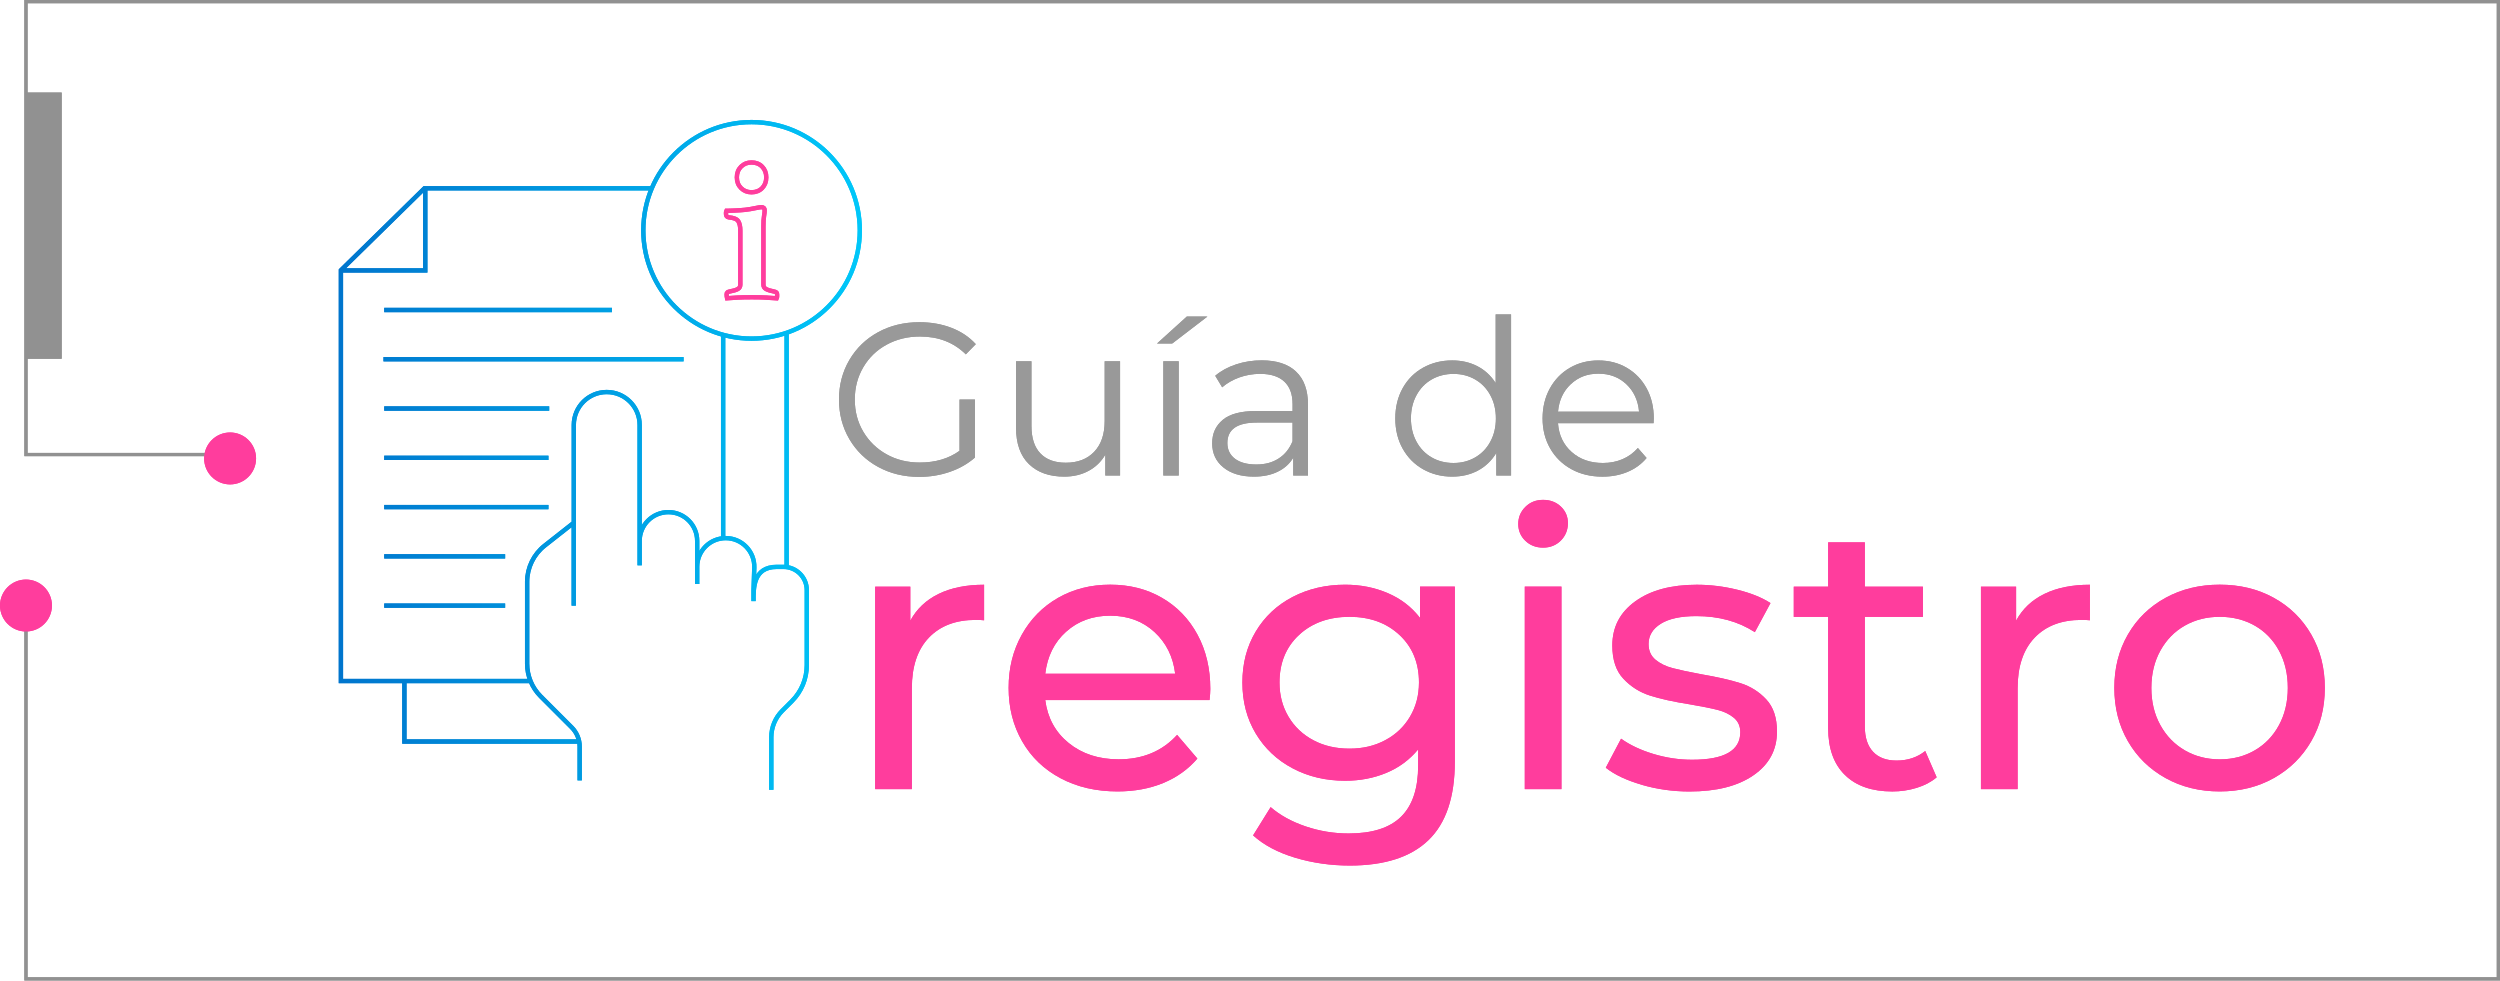
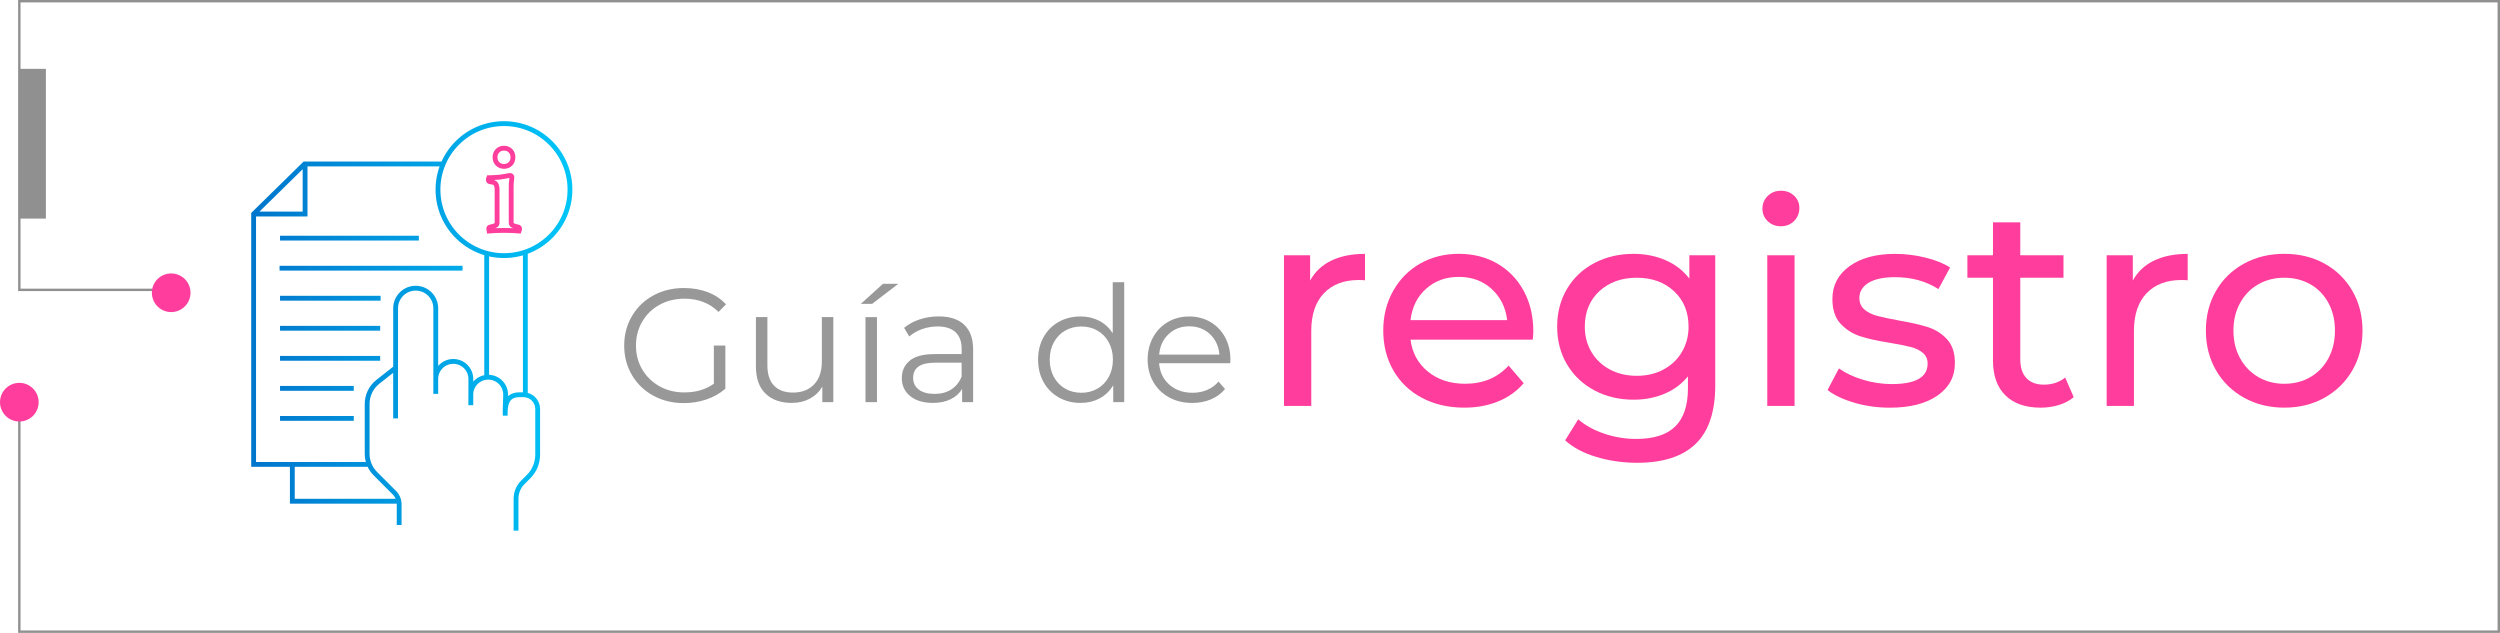
- <svg xmlns="http://www.w3.org/2000/svg" id="Capa_2" viewBox="0 0 770 302">
+ <svg xmlns="http://www.w3.org/2000/svg" id="Capa_2" viewBox="0 0 1034.97 262">
  <defs>
-     <style>.cls-1{stroke:url(#Degradado_sin_nombre_7);}.cls-1,.cls-2,.cls-3{fill:none;stroke-miterlimit:10;}.cls-1,.cls-3{stroke-width:1.34px;}.cls-2{stroke:#919191;}.cls-3{stroke:#ff3d9d;}.cls-4{fill:#999;}.cls-4,.cls-5,.cls-6{stroke-width:0px;}.cls-5{fill:#919191;}.cls-6{fill:#ff3d9d;}</style>
-     <linearGradient id="Degradado_sin_nombre_7" x1="104.33" y1="140.1" x2="265.49" y2="140.1" gradientUnits="userSpaceOnUse">
-       <stop offset="0" stop-color="#0075cd" />
-       <stop offset="1" stop-color="#00c7f9" />
+     <style>.cls-1{stroke:#ff3d9c;}.cls-1,.cls-2{stroke-width:2px;}.cls-1,.cls-2,.cls-3{fill:none;stroke-miterlimit:10;}.cls-2{stroke:url(#Degradado_sin_nombre_7);}.cls-3{stroke:#909090;}.cls-4{fill:#909090;}.cls-4,.cls-5,.cls-6{stroke-width:0px;}.cls-5{fill:#989898;}.cls-6{fill:#ff3d9c;}</style>
+     <linearGradient id="Degradado_sin_nombre_7" x1="104" y1="134.94" x2="236.97" y2="134.94" gradientUnits="userSpaceOnUse">
+       <stop offset="0" stop-color="#0075cc" />
+       <stop offset="1" stop-color="#00c6f8" />
    </linearGradient>
  </defs>
  <g id="Capa_1-2">
-     <path class="cls-1" d="M222.73,103.14v62.47M200.75,57.99h-70.01l-25.74,25.25v126.52h58.41M105.46,83.29h25.52v-25.06M124.55,209.76v18.63h54.04M242.28,102.51v72.3M214.73,179.88v-13.28c0-4.9-3.97-8.86-8.86-8.86h0c-4.9,0-8.86,3.97-8.86,8.86v7.52s0-43.23,0-43.23c0-5.6-4.54-10.14-10.14-10.14h0c-5.6,0-10.14,4.54-10.14,10.14v30.11l-8.95,7.04c-3.42,2.69-5.42,6.8-5.42,11.15v25.24c0,3.76,1.49,7.37,4.15,10.03l9.57,9.57c1.57,1.57,2.46,3.71,2.46,5.93v10.4M237.56,243.26v-16.18c0-3.07,1.22-6.01,3.39-8.18l2.95-2.95c2.94-2.94,4.59-6.92,4.59-11.07v-23.11c0-3.96-3.21-7.17-7.17-7.17h-2.06c-7.33,0-7.17,6.59-7.17,10.55v-3.38l.23-6.94c.16-4.97-3.82-9.09-8.79-9.09h0c-4.86,0-8.8,3.94-8.8,8.8v5.34M176.71,161v25.54M118.11,110.65h92.44M118.34,125.83h50.82M118.34,95.48h70.13M118.34,141.01h50.59M118.34,156.18h50.59M118.34,171.36h37.25M118.34,186.54h37.25M231.48,37.61c-18.41,0-33.34,14.93-33.34,33.34s14.93,33.34,33.34,33.34,33.34-14.93,33.34-33.34-14.93-33.34-33.34-33.34Z" />
-     <path class="cls-3" d="M235.82,91.65c1.22.06,2.35.14,3.4.22.08-.17.13-.36.13-.57v-.63c0-.46-.23-.73-.69-.82-1.26-.25-2.16-.52-2.71-.82-.55-.29-.82-.75-.82-1.38v-17.93c0-1.34.06-2.39.19-3.15.13-.75.19-1.36.19-1.82,0-.63-.34-.94-1.01-.94-.34,0-.99.11-1.95.31-.97.21-1.97.38-3.02.5-.46.04-.97.08-1.51.13-.55.04-1.09.07-1.64.09-.55.02-1.06.04-1.54.06-.48.02-.85.03-1.1.03-.08.17-.13.35-.13.53v.47c0,.59.27.92.82,1.01,1.55.13,2.54.53,2.96,1.2.42.67.63,1.64.63,2.89v16.61c0,.63-.25,1.09-.76,1.38-.5.29-1.43.57-2.77.82-.17.04-.33.12-.47.22-.15.11-.22.3-.22.6,0,.38.04.78.13,1.2,1.09-.08,2.22-.16,3.4-.22,1.17-.06,2.58-.09,4.21-.09s3.06.03,4.28.09Z" />
-     <path class="cls-3" d="M228.24,57.93c.86.86,1.94,1.29,3.24,1.29s2.43-.43,3.27-1.29c.84-.86,1.26-1.96,1.26-3.3s-.42-2.44-1.26-3.3c-.84-.86-1.93-1.29-3.27-1.29s-2.38.43-3.24,1.29c-.86.86-1.29,1.96-1.29,3.3s.43,2.44,1.29,3.3Z" />
-     <path class="cls-4" d="M295.54,123.06h4.75v17.86c-2.19,1.92-4.77,3.39-7.76,4.42-2.99,1.03-6.13,1.54-9.43,1.54-4.68,0-8.9-1.03-12.65-3.08-3.75-2.05-6.69-4.89-8.83-8.53-2.14-3.64-3.21-7.7-3.21-12.21s1.07-8.57,3.21-12.21c2.14-3.63,5.08-6.48,8.83-8.53,3.75-2.05,7.98-3.08,12.71-3.08,3.57,0,6.85.57,9.83,1.71,2.99,1.14,5.51,2.82,7.56,5.05l-3.08,3.14c-3.7-3.66-8.41-5.49-14.12-5.49-3.79,0-7.22.84-10.27,2.51-3.06,1.67-5.45,3.99-7.19,6.96-1.74,2.97-2.61,6.28-2.61,9.94s.87,6.96,2.61,9.9c1.74,2.94,4.12,5.26,7.16,6.96,3.03,1.7,6.44,2.54,10.24,2.54,4.82,0,8.9-1.2,12.24-3.61v-15.79Z" />
-     <path class="cls-4" d="M344.98,111.28v35.19h-4.55v-6.42c-1.25,2.14-2.97,3.8-5.15,4.98-2.19,1.18-4.68,1.77-7.49,1.77-4.59,0-8.22-1.28-10.87-3.85-2.65-2.56-3.98-6.32-3.98-11.27v-20.41h4.75v19.94c0,3.7.91,6.51,2.74,8.43,1.83,1.92,4.44,2.88,7.83,2.88,3.7,0,6.62-1.13,8.76-3.38,2.14-2.25,3.21-5.39,3.21-9.4v-18.47h4.75Z" />
-     <path class="cls-4" d="M365.52,97.5h6.36l-10.84,8.3h-4.68l9.17-8.3ZM358.3,111.28h4.75v35.19h-4.75v-35.19Z" />
-     <path class="cls-4" d="M399.18,114.46c2.45,2.3,3.68,5.7,3.68,10.2v21.81h-4.55v-5.49c-1.07,1.83-2.64,3.26-4.72,4.28-2.07,1.03-4.54,1.54-7.39,1.54-3.93,0-7.05-.94-9.37-2.81-2.32-1.87-3.48-4.35-3.48-7.43s1.08-5.4,3.25-7.23c2.16-1.83,5.61-2.74,10.34-2.74h11.17v-2.14c0-3.03-.85-5.34-2.54-6.92-1.7-1.58-4.17-2.38-7.43-2.38-2.23,0-4.37.37-6.42,1.1-2.05.74-3.81,1.75-5.29,3.04l-2.14-3.55c1.78-1.52,3.92-2.69,6.42-3.51,2.5-.83,5.13-1.24,7.9-1.24,4.59,0,8.12,1.15,10.57,3.45ZM393.82,141.22c1.92-1.23,3.35-3,4.28-5.32v-5.75h-11.04c-6.02,0-9.03,2.1-9.03,6.29,0,2.05.78,3.67,2.34,4.85,1.56,1.18,3.75,1.77,6.56,1.77s4.97-.61,6.89-1.84Z" />
-     <path class="cls-4" d="M465.41,96.83v49.64h-4.55v-6.96c-1.43,2.36-3.31,4.17-5.65,5.42-2.34,1.25-4.98,1.87-7.93,1.87-3.3,0-6.29-.76-8.97-2.27-2.68-1.52-4.77-3.63-6.29-6.36-1.52-2.72-2.27-5.82-2.27-9.3s.76-6.58,2.27-9.3c1.52-2.72,3.61-4.83,6.29-6.32,2.68-1.49,5.66-2.24,8.97-2.24,2.85,0,5.43.59,7.73,1.77,2.3,1.18,4.18,2.91,5.65,5.19v-21.14h4.75ZM454.34,140.89c1.98-1.14,3.55-2.75,4.68-4.85,1.14-2.1,1.71-4.48,1.71-7.16s-.57-5.06-1.71-7.16c-1.14-2.1-2.7-3.71-4.68-4.85-1.99-1.14-4.2-1.71-6.66-1.71s-4.74.57-6.72,1.71c-1.98,1.14-3.54,2.75-4.68,4.85-1.14,2.1-1.71,4.48-1.71,7.16s.57,5.06,1.71,7.16c1.14,2.1,2.7,3.71,4.68,4.85,1.98,1.14,4.23,1.71,6.72,1.71s4.67-.57,6.66-1.71Z" />
-     <path class="cls-4" d="M509.3,130.35h-29.44c.27,3.66,1.67,6.61,4.21,8.87,2.54,2.25,5.75,3.38,9.63,3.38,2.18,0,4.19-.39,6.02-1.17,1.83-.78,3.41-1.93,4.75-3.45l2.68,3.08c-1.56,1.87-3.51,3.3-5.85,4.28-2.34.98-4.92,1.47-7.73,1.47-3.61,0-6.81-.77-9.6-2.31-2.79-1.54-4.96-3.67-6.52-6.39-1.56-2.72-2.34-5.8-2.34-9.23s.75-6.51,2.24-9.23c1.49-2.72,3.55-4.84,6.16-6.36,2.61-1.52,5.54-2.27,8.8-2.27s6.18.76,8.76,2.27c2.59,1.52,4.62,3.62,6.09,6.32,1.47,2.7,2.21,5.79,2.21,9.27l-.07,1.47ZM483.78,118.34c-2.3,2.16-3.6,4.98-3.91,8.46h24.96c-.31-3.48-1.62-6.3-3.91-8.46-2.3-2.16-5.16-3.25-8.6-3.25s-6.23,1.08-8.53,3.25Z" />
-     <path class="cls-6" d="M289.1,182.92c3.84-1.88,8.51-2.82,14-2.82v10.95c-.63-.08-1.49-.12-2.59-.12-6.12,0-10.93,1.82-14.42,5.47-3.49,3.65-5.24,8.85-5.24,15.59v31.07h-11.3v-62.37h10.83v10.47c1.96-3.61,4.86-6.36,8.71-8.24Z" />
-     <path class="cls-6" d="M372.54,215.63h-50.6c.71,5.49,3.12,9.91,7.24,13.24,4.12,3.33,9.24,5,15.36,5,7.45,0,13.45-2.51,18.01-7.53l6.24,7.3c-2.82,3.29-6.34,5.81-10.53,7.53-4.2,1.73-8.89,2.59-14.06,2.59-6.59,0-12.44-1.35-17.54-4.06-5.1-2.71-9.04-6.49-11.83-11.36-2.79-4.86-4.18-10.36-4.18-16.48s1.35-11.49,4.06-16.36c2.71-4.86,6.43-8.65,11.18-11.36,4.75-2.71,10.1-4.06,16.06-4.06s11.28,1.35,15.95,4.06c4.67,2.71,8.32,6.49,10.94,11.36,2.63,4.87,3.94,10.44,3.94,16.71,0,.86-.08,2-.24,3.41ZM328.35,194.57c-3.65,3.29-5.79,7.61-6.41,12.95h40.01c-.63-5.25-2.77-9.55-6.41-12.89-3.65-3.33-8.18-5-13.59-5s-9.94,1.65-13.59,4.94Z" />
-     <path class="cls-6" d="M448.09,180.68v53.9c0,10.9-2.71,18.97-8.12,24.18-5.41,5.22-13.5,7.83-24.24,7.83-5.88,0-11.49-.81-16.83-2.41-5.34-1.61-9.65-3.9-12.95-6.88l5.41-8.71c2.9,2.51,6.49,4.49,10.77,5.94,4.28,1.45,8.69,2.18,13.24,2.18,7.3,0,12.69-1.73,16.18-5.18,3.49-3.45,5.24-8.71,5.24-15.77v-4.94c-2.67,3.22-5.94,5.63-9.83,7.24-3.88,1.61-8.1,2.41-12.65,2.41-5.96,0-11.36-1.27-16.18-3.83-4.83-2.55-8.61-6.12-11.36-10.71-2.75-4.59-4.12-9.83-4.12-15.71s1.37-11.12,4.12-15.71c2.75-4.59,6.53-8.14,11.36-10.65,4.83-2.51,10.22-3.77,16.18-3.77,4.71,0,9.08.86,13.12,2.59,4.04,1.73,7.36,4.28,9.94,7.65v-9.65h10.71ZM426.62,227.99c3.26-1.72,5.81-4.14,7.65-7.24,1.84-3.1,2.77-6.61,2.77-10.53,0-6.04-2-10.92-6-14.65-4-3.73-9.14-5.59-15.42-5.59s-11.53,1.86-15.53,5.59c-4,3.73-6,8.61-6,14.65,0,3.92.92,7.44,2.77,10.53,1.84,3.1,4.39,5.51,7.65,7.24,3.25,1.73,6.96,2.59,11.12,2.59s7.75-.86,11-2.59Z" />
-     <path class="cls-6" d="M469.8,166.56c-1.45-1.41-2.18-3.14-2.18-5.18s.72-3.78,2.18-5.24,3.28-2.18,5.47-2.18,4.02.69,5.47,2.06c1.45,1.37,2.18,3.08,2.18,5.12s-.73,3.9-2.18,5.35c-1.45,1.45-3.28,2.18-5.47,2.18s-4.02-.71-5.47-2.12ZM469.63,180.68h11.3v62.37h-11.3v-62.37Z" />
-     <path class="cls-6" d="M505.64,241.7c-4.71-1.37-8.4-3.12-11.06-5.24l4.71-8.94c2.75,1.96,6.08,3.53,10,4.71,3.92,1.18,7.88,1.77,11.89,1.77,9.89,0,14.83-2.82,14.83-8.47,0-1.88-.67-3.37-2-4.47-1.34-1.1-3-1.9-5-2.41-2-.51-4.85-1.08-8.53-1.71-5.02-.78-9.12-1.69-12.3-2.71-3.18-1.02-5.9-2.75-8.18-5.18-2.28-2.43-3.41-5.84-3.41-10.24,0-5.65,2.35-10.18,7.06-13.59,4.71-3.41,11.02-5.12,18.95-5.12,4.16,0,8.32.51,12.47,1.53,4.16,1.02,7.57,2.39,10.24,4.12l-4.82,8.95c-5.1-3.3-11.1-4.94-18.01-4.94-4.79,0-8.44.79-10.95,2.35-2.51,1.57-3.77,3.65-3.77,6.24,0,2.04.71,3.65,2.12,4.83s3.16,2.04,5.24,2.59c2.08.55,5,1.18,8.77,1.88,5.02.86,9.08,1.79,12.18,2.77,3.1.98,5.75,2.65,7.94,5,2.2,2.35,3.3,5.65,3.3,9.89,0,5.65-2.41,10.14-7.24,13.47-4.83,3.34-11.4,5-19.71,5-5.1,0-10-.69-14.71-2.06Z" />
-     <path class="cls-6" d="M596.49,239.41c-1.65,1.41-3.69,2.49-6.12,3.24-2.43.75-4.94,1.12-7.53,1.12-6.28,0-11.14-1.69-14.59-5.06-3.45-3.37-5.18-8.2-5.18-14.47v-34.25h-10.59v-9.3h10.59v-13.65h11.3v13.65h17.89v9.3h-17.89v33.78c0,3.37.84,5.96,2.53,7.77,1.69,1.81,4.1,2.71,7.24,2.71,3.45,0,6.39-.98,8.83-2.94l3.53,8.12Z" />
-     <path class="cls-6" d="M629.68,182.92c3.84-1.88,8.51-2.82,14-2.82v10.95c-.63-.08-1.49-.12-2.59-.12-6.12,0-10.93,1.82-14.42,5.47-3.49,3.65-5.24,8.85-5.24,15.59v31.07h-11.3v-62.37h10.83v10.47c1.96-3.61,4.86-6.36,8.71-8.24Z" />
-     <path class="cls-6" d="M666.98,239.64c-4.94-2.75-8.81-6.53-11.59-11.36-2.79-4.83-4.18-10.3-4.18-16.42s1.39-11.59,4.18-16.42c2.78-4.82,6.65-8.59,11.59-11.3,4.94-2.71,10.51-4.06,16.71-4.06s11.75,1.35,16.65,4.06c4.9,2.71,8.75,6.47,11.53,11.3,2.78,4.83,4.18,10.3,4.18,16.42s-1.39,11.59-4.18,16.42c-2.79,4.83-6.63,8.61-11.53,11.36-4.9,2.75-10.46,4.12-16.65,4.12s-11.77-1.37-16.71-4.12ZM694.46,231.11c3.18-1.84,5.67-4.43,7.47-7.77,1.8-3.33,2.71-7.16,2.71-11.47s-.9-8.14-2.71-11.47c-1.81-3.33-4.29-5.9-7.47-7.71-3.18-1.8-6.77-2.71-10.77-2.71s-7.59.9-10.77,2.71c-3.18,1.81-5.69,4.38-7.53,7.71-1.84,3.34-2.77,7.16-2.77,11.47s.92,8.14,2.77,11.47c1.84,3.34,4.35,5.92,7.53,7.77,3.18,1.84,6.77,2.77,10.77,2.77s7.59-.92,10.77-2.77Z" />
-     <polyline class="cls-2" points="8 191 8 301.5 769.5 301.5 769.5 .5 8 .5 8 140 71.26 140" />
-     <rect class="cls-5" x="8" y="28.5" width="11" height="82" />
-     <circle class="cls-6" cx="70.87" cy="141.2" r="8" />
-     <circle class="cls-6" cx="8" cy="186.5" r="8" />
-     <path class="cls-1" d="M222.73,103.14v62.47M200.75,57.99h-70.01l-25.74,25.25v126.52h58.41M105.46,83.29h25.52v-25.06M124.55,209.76v18.63h54.04M242.28,102.51v72.3M214.73,179.88v-13.28c0-4.9-3.97-8.86-8.86-8.86h0c-4.9,0-8.86,3.97-8.86,8.86v7.52s0-43.23,0-43.23c0-5.6-4.54-10.14-10.14-10.14h0c-5.6,0-10.14,4.54-10.14,10.14v30.11l-8.95,7.04c-3.42,2.69-5.42,6.8-5.42,11.15v25.24c0,3.76,1.49,7.37,4.15,10.03l9.57,9.57c1.57,1.57,2.46,3.71,2.46,5.93v10.4M237.56,243.26v-16.18c0-3.07,1.22-6.01,3.39-8.18l2.95-2.95c2.94-2.94,4.59-6.92,4.59-11.07v-23.11c0-3.96-3.21-7.17-7.17-7.17h-2.06c-7.33,0-7.17,6.59-7.17,10.55v-3.38l.23-6.94c.16-4.97-3.82-9.09-8.79-9.09h0c-4.86,0-8.8,3.94-8.8,8.8v5.34M176.71,161v25.54M118.11,110.65h92.44M118.34,125.83h50.82M118.34,95.48h70.13M118.34,141.01h50.59M118.34,156.18h50.59M118.34,171.36h37.25M118.34,186.54h37.25M231.48,37.61c-18.41,0-33.34,14.93-33.34,33.34s14.93,33.34,33.34,33.34,33.34-14.93,33.34-33.34-14.93-33.34-33.34-33.34Z" />
-     <path class="cls-3" d="M235.82,91.65c1.22.06,2.35.14,3.4.22.08-.17.13-.36.13-.57v-.63c0-.46-.23-.73-.69-.82-1.26-.25-2.16-.52-2.71-.82-.55-.29-.82-.75-.82-1.38v-17.93c0-1.34.06-2.39.19-3.15.13-.75.19-1.36.19-1.82,0-.63-.34-.94-1.01-.94-.34,0-.99.11-1.95.31-.97.21-1.97.38-3.02.5-.46.04-.97.08-1.51.13-.55.04-1.09.07-1.64.09-.55.02-1.06.04-1.54.06-.48.02-.85.03-1.1.03-.08.17-.13.35-.13.53v.47c0,.59.27.92.82,1.01,1.55.13,2.54.53,2.96,1.2.42.67.63,1.64.63,2.89v16.61c0,.63-.25,1.09-.76,1.38-.5.29-1.43.57-2.77.82-.17.04-.33.12-.47.22-.15.11-.22.3-.22.6,0,.38.04.78.13,1.2,1.09-.08,2.22-.16,3.4-.22,1.17-.06,2.58-.09,4.21-.09s3.06.03,4.28.09Z" />
-     <path class="cls-3" d="M228.24,57.93c.86.86,1.94,1.29,3.24,1.29s2.43-.43,3.27-1.29c.84-.86,1.26-1.96,1.26-3.3s-.42-2.44-1.26-3.3c-.84-.86-1.93-1.29-3.27-1.29s-2.38.43-3.24,1.29c-.86.86-1.29,1.96-1.29,3.3s.43,2.44,1.29,3.3Z" />
-     <path class="cls-4" d="M295.54,123.06h4.75v17.86c-2.19,1.92-4.77,3.39-7.76,4.42-2.99,1.03-6.13,1.54-9.43,1.54-4.68,0-8.9-1.03-12.65-3.08-3.75-2.05-6.69-4.89-8.83-8.53-2.14-3.64-3.21-7.7-3.21-12.21s1.07-8.57,3.21-12.21c2.14-3.63,5.08-6.48,8.83-8.53,3.75-2.05,7.98-3.08,12.71-3.08,3.57,0,6.85.57,9.83,1.71,2.99,1.14,5.51,2.82,7.56,5.05l-3.08,3.14c-3.7-3.66-8.41-5.49-14.12-5.49-3.79,0-7.22.84-10.27,2.51-3.06,1.67-5.45,3.99-7.19,6.96-1.74,2.97-2.61,6.28-2.61,9.94s.87,6.96,2.61,9.9c1.74,2.94,4.12,5.26,7.16,6.96,3.03,1.7,6.44,2.54,10.24,2.54,4.82,0,8.9-1.2,12.24-3.61v-15.79Z" />
-     <path class="cls-4" d="M344.98,111.28v35.19h-4.55v-6.42c-1.25,2.14-2.97,3.8-5.15,4.98-2.19,1.18-4.68,1.77-7.49,1.77-4.59,0-8.22-1.28-10.87-3.85-2.65-2.56-3.98-6.32-3.98-11.27v-20.41h4.75v19.94c0,3.7.91,6.51,2.74,8.43,1.83,1.92,4.44,2.88,7.83,2.88,3.7,0,6.62-1.13,8.76-3.38,2.14-2.25,3.21-5.39,3.21-9.4v-18.47h4.75Z" />
-     <path class="cls-4" d="M365.52,97.5h6.36l-10.84,8.3h-4.68l9.17-8.3ZM358.3,111.28h4.75v35.19h-4.75v-35.19Z" />
-     <path class="cls-4" d="M399.18,114.46c2.45,2.3,3.68,5.7,3.68,10.2v21.81h-4.55v-5.49c-1.07,1.83-2.64,3.26-4.72,4.28-2.07,1.03-4.54,1.54-7.39,1.54-3.93,0-7.05-.94-9.37-2.81-2.32-1.87-3.48-4.35-3.48-7.43s1.08-5.4,3.25-7.23c2.16-1.83,5.61-2.74,10.34-2.74h11.17v-2.14c0-3.03-.85-5.34-2.54-6.92-1.7-1.58-4.17-2.38-7.43-2.38-2.23,0-4.37.37-6.42,1.1-2.05.74-3.81,1.75-5.29,3.04l-2.14-3.55c1.78-1.52,3.92-2.69,6.42-3.51,2.5-.83,5.13-1.24,7.9-1.24,4.59,0,8.12,1.15,10.57,3.45ZM393.82,141.22c1.92-1.23,3.35-3,4.28-5.32v-5.75h-11.04c-6.02,0-9.03,2.1-9.03,6.29,0,2.05.78,3.67,2.34,4.85,1.56,1.18,3.75,1.77,6.56,1.77s4.97-.61,6.89-1.84Z" />
-     <path class="cls-4" d="M465.41,96.83v49.64h-4.55v-6.96c-1.43,2.36-3.31,4.17-5.65,5.42-2.34,1.25-4.98,1.87-7.93,1.87-3.3,0-6.29-.76-8.97-2.27-2.68-1.52-4.77-3.63-6.29-6.36-1.52-2.72-2.27-5.82-2.27-9.3s.76-6.58,2.27-9.3c1.52-2.72,3.61-4.83,6.29-6.32,2.68-1.49,5.66-2.24,8.97-2.24,2.85,0,5.43.59,7.73,1.77,2.3,1.18,4.18,2.91,5.65,5.19v-21.14h4.75ZM454.34,140.89c1.98-1.14,3.55-2.75,4.68-4.85,1.14-2.1,1.71-4.48,1.71-7.16s-.57-5.06-1.71-7.16c-1.14-2.1-2.7-3.71-4.68-4.85-1.99-1.14-4.2-1.71-6.66-1.71s-4.74.57-6.72,1.71c-1.98,1.14-3.54,2.75-4.68,4.85-1.14,2.1-1.71,4.48-1.71,7.16s.57,5.06,1.71,7.16c1.14,2.1,2.7,3.71,4.68,4.85,1.98,1.14,4.23,1.71,6.72,1.71s4.67-.57,6.66-1.71Z" />
-     <path class="cls-4" d="M509.3,130.35h-29.44c.27,3.66,1.67,6.61,4.21,8.87,2.54,2.25,5.75,3.38,9.63,3.38,2.18,0,4.19-.39,6.02-1.17,1.83-.78,3.41-1.93,4.75-3.45l2.68,3.08c-1.56,1.87-3.51,3.3-5.85,4.28-2.34.98-4.92,1.47-7.73,1.47-3.61,0-6.81-.77-9.6-2.31-2.79-1.54-4.96-3.67-6.52-6.39-1.56-2.72-2.34-5.8-2.34-9.23s.75-6.51,2.24-9.23c1.49-2.72,3.55-4.84,6.16-6.36,2.61-1.52,5.54-2.27,8.8-2.27s6.18.76,8.76,2.27c2.59,1.52,4.62,3.62,6.09,6.32,1.47,2.7,2.21,5.79,2.21,9.27l-.07,1.47ZM483.78,118.34c-2.3,2.16-3.6,4.98-3.91,8.46h24.96c-.31-3.48-1.62-6.3-3.91-8.46-2.3-2.16-5.16-3.25-8.6-3.25s-6.23,1.08-8.53,3.25Z" />
-     <path class="cls-6" d="M289.1,182.92c3.84-1.88,8.51-2.82,14-2.82v10.95c-.63-.08-1.49-.12-2.59-.12-6.12,0-10.93,1.82-14.42,5.47-3.49,3.65-5.24,8.85-5.24,15.59v31.07h-11.3v-62.37h10.83v10.47c1.96-3.61,4.86-6.36,8.71-8.24Z" />
-     <path class="cls-6" d="M372.54,215.63h-50.6c.71,5.49,3.12,9.91,7.24,13.24,4.12,3.33,9.24,5,15.36,5,7.45,0,13.45-2.51,18.01-7.53l6.24,7.3c-2.82,3.29-6.34,5.81-10.53,7.53-4.2,1.73-8.89,2.59-14.06,2.59-6.59,0-12.44-1.35-17.54-4.06-5.1-2.71-9.04-6.49-11.83-11.36-2.79-4.86-4.18-10.36-4.18-16.48s1.35-11.49,4.06-16.36c2.71-4.86,6.43-8.65,11.18-11.36,4.75-2.71,10.1-4.06,16.06-4.06s11.28,1.35,15.95,4.06c4.67,2.71,8.32,6.49,10.94,11.36,2.63,4.87,3.94,10.44,3.94,16.71,0,.86-.08,2-.24,3.41ZM328.35,194.57c-3.65,3.29-5.79,7.61-6.41,12.95h40.01c-.63-5.25-2.77-9.55-6.41-12.89-3.65-3.33-8.18-5-13.59-5s-9.94,1.65-13.59,4.94Z" />
-     <path class="cls-6" d="M448.09,180.68v53.9c0,10.9-2.71,18.97-8.12,24.18-5.41,5.22-13.5,7.83-24.24,7.83-5.88,0-11.49-.81-16.83-2.41-5.34-1.61-9.65-3.9-12.95-6.88l5.41-8.71c2.9,2.51,6.49,4.49,10.77,5.94,4.28,1.45,8.69,2.18,13.24,2.18,7.3,0,12.69-1.73,16.18-5.18,3.49-3.45,5.24-8.71,5.24-15.77v-4.94c-2.67,3.22-5.94,5.63-9.83,7.24-3.88,1.61-8.1,2.41-12.65,2.41-5.96,0-11.36-1.27-16.18-3.83-4.83-2.55-8.61-6.12-11.36-10.71-2.75-4.59-4.12-9.83-4.12-15.71s1.37-11.12,4.12-15.71c2.75-4.59,6.53-8.14,11.36-10.65,4.83-2.51,10.22-3.77,16.18-3.77,4.71,0,9.08.86,13.12,2.59,4.04,1.73,7.36,4.28,9.94,7.65v-9.65h10.71ZM426.62,227.99c3.26-1.72,5.81-4.14,7.65-7.24,1.84-3.1,2.77-6.61,2.77-10.53,0-6.04-2-10.92-6-14.65-4-3.73-9.14-5.59-15.42-5.59s-11.53,1.86-15.53,5.59c-4,3.73-6,8.61-6,14.65,0,3.92.92,7.44,2.77,10.53,1.84,3.1,4.39,5.51,7.65,7.24,3.25,1.73,6.96,2.59,11.12,2.59s7.75-.86,11-2.59Z" />
-     <path class="cls-6" d="M469.8,166.56c-1.45-1.41-2.18-3.14-2.18-5.18s.72-3.78,2.18-5.24,3.28-2.18,5.47-2.18,4.02.69,5.47,2.06c1.45,1.37,2.18,3.08,2.18,5.12s-.73,3.9-2.18,5.35c-1.45,1.45-3.28,2.18-5.47,2.18s-4.02-.71-5.47-2.12ZM469.63,180.68h11.3v62.37h-11.3v-62.37Z" />
-     <path class="cls-6" d="M505.64,241.7c-4.71-1.37-8.4-3.12-11.06-5.24l4.71-8.94c2.75,1.96,6.08,3.53,10,4.71,3.92,1.18,7.88,1.77,11.89,1.77,9.89,0,14.83-2.82,14.83-8.47,0-1.88-.67-3.37-2-4.47-1.34-1.1-3-1.9-5-2.41-2-.51-4.85-1.08-8.53-1.71-5.02-.78-9.12-1.69-12.3-2.71-3.18-1.02-5.9-2.75-8.18-5.18-2.28-2.43-3.41-5.84-3.41-10.24,0-5.65,2.35-10.18,7.06-13.59,4.71-3.41,11.02-5.12,18.95-5.12,4.16,0,8.32.51,12.47,1.53,4.16,1.02,7.57,2.39,10.24,4.12l-4.82,8.95c-5.1-3.3-11.1-4.94-18.01-4.94-4.79,0-8.44.79-10.95,2.35-2.51,1.57-3.77,3.65-3.77,6.24,0,2.04.71,3.65,2.12,4.83s3.16,2.04,5.24,2.59c2.08.55,5,1.18,8.77,1.88,5.02.86,9.08,1.79,12.18,2.77,3.1.98,5.75,2.65,7.94,5,2.2,2.35,3.3,5.65,3.3,9.89,0,5.65-2.41,10.14-7.24,13.47-4.83,3.34-11.4,5-19.71,5-5.1,0-10-.69-14.71-2.06Z" />
-     <path class="cls-6" d="M596.49,239.41c-1.65,1.41-3.69,2.49-6.12,3.24-2.43.75-4.94,1.12-7.53,1.12-6.28,0-11.14-1.69-14.59-5.06-3.45-3.37-5.18-8.2-5.18-14.47v-34.25h-10.59v-9.3h10.59v-13.65h11.3v13.65h17.89v9.3h-17.89v33.78c0,3.37.84,5.96,2.53,7.77,1.69,1.81,4.1,2.71,7.24,2.71,3.45,0,6.39-.98,8.83-2.94l3.53,8.12Z" />
-     <path class="cls-6" d="M629.68,182.92c3.84-1.88,8.51-2.82,14-2.82v10.95c-.63-.08-1.49-.12-2.59-.12-6.12,0-10.93,1.82-14.42,5.47-3.49,3.65-5.24,8.85-5.24,15.59v31.07h-11.3v-62.37h10.83v10.47c1.96-3.61,4.86-6.36,8.71-8.24Z" />
-     <path class="cls-6" d="M666.98,239.64c-4.94-2.75-8.81-6.53-11.59-11.36-2.79-4.83-4.18-10.3-4.18-16.42s1.39-11.59,4.18-16.42c2.78-4.82,6.65-8.59,11.59-11.3,4.94-2.71,10.51-4.06,16.71-4.06s11.75,1.35,16.65,4.06c4.9,2.71,8.75,6.47,11.53,11.3,2.78,4.83,4.18,10.3,4.18,16.42s-1.39,11.59-4.18,16.42c-2.79,4.83-6.63,8.61-11.53,11.36-4.9,2.75-10.46,4.12-16.65,4.12s-11.77-1.37-16.71-4.12ZM694.46,231.11c3.18-1.84,5.67-4.43,7.47-7.77,1.8-3.33,2.71-7.16,2.71-11.47s-.9-8.14-2.71-11.47c-1.81-3.33-4.29-5.9-7.47-7.71-3.18-1.8-6.77-2.71-10.77-2.71s-7.59.9-10.77,2.71c-3.18,1.81-5.69,4.38-7.53,7.71-1.84,3.34-2.77,7.16-2.77,11.47s.92,8.14,2.77,11.47c1.84,3.34,4.35,5.92,7.53,7.77,3.18,1.84,6.77,2.77,10.77,2.77s7.59-.92,10.77-2.77Z" />
-     <polyline class="cls-2" points="8 191 8 301.5 769.5 301.5 769.5 .5 8 .5 8 140 71.26 140" />
-     <rect class="cls-5" x="8" y="28.5" width="11" height="82" />
-     <circle class="cls-6" cx="70.87" cy="141.2" r="8" />
-     <circle class="cls-6" cx="8" cy="186.5" r="8" />
+     <path class="cls-2" d="M201.48,104.87v51.19M183.46,67.88h-57.37l-21.09,20.69v103.68h47.86M105.38,88.61h20.92v-20.54M121.02,192.24v15.26h44.28M217.49,104.36v59.25M194.92,167.76v-10.88c0-4.01-3.25-7.26-7.26-7.26h0c-4.01,0-7.26,3.25-7.26,7.26v6.17s0-35.43,0-35.43c0-4.59-3.72-8.31-8.31-8.31h0c-4.59,0-8.31,3.72-8.31,8.31v24.67l-7.34,5.77c-2.8,2.2-4.44,5.57-4.44,9.14v20.68c0,3.08,1.22,6.04,3.4,8.22l7.84,7.84c1.29,1.29,2.01,3.04,2.01,4.86v8.53M213.63,219.69v-13.26c0-2.51,1-4.92,2.78-6.7l2.42-2.42c2.41-2.41,3.76-5.67,3.76-9.07v-18.94c0-3.24-2.63-5.88-5.88-5.88h-1.69c-6.01,0-5.88,5.4-5.88,8.65v-2.77l.19-5.69c.13-4.07-3.13-7.45-7.21-7.45h0c-3.98,0-7.21,3.23-7.21,7.21v4.38M163.77,152.29v20.93M115.74,111.03h75.75M115.93,123.47h41.64M115.93,98.59h57.47M115.93,135.9h41.46M115.93,148.34h41.46M115.93,160.78h30.53M115.93,173.21h30.53M208.64,51.18c-15.09,0-27.32,12.23-27.32,27.32s12.23,27.32,27.32,27.32,27.32-12.23,27.32-27.32-12.23-27.32-27.32-27.32Z" />
+     <path class="cls-1" d="M212.2,95.46c1,.05,1.92.11,2.78.18.07-.14.1-.29.1-.46v-.52c0-.38-.19-.6-.57-.67-1.03-.21-1.77-.43-2.22-.67-.45-.24-.67-.62-.67-1.13v-14.69c0-1.1.05-1.96.15-2.58.1-.62.15-1.12.15-1.5,0-.52-.28-.77-.83-.77-.28,0-.81.09-1.6.26-.79.17-1.62.31-2.47.41-.38.03-.79.07-1.24.1-.45.03-.89.06-1.34.08-.45.02-.87.03-1.26.05-.4.02-.7.03-.9.03-.07.14-.1.28-.1.44v.39c0,.48.22.76.67.82,1.27.1,2.08.43,2.42.98.34.55.52,1.34.52,2.37v13.61c0,.52-.21.89-.62,1.13-.41.24-1.17.46-2.27.67-.14.03-.27.1-.39.18-.12.09-.18.25-.18.49,0,.31.03.64.1.98.89-.07,1.82-.13,2.78-.18.96-.05,2.11-.08,3.45-.08s2.51.03,3.51.08Z" />
+     <path class="cls-1" d="M205.99,67.83c.7.7,1.59,1.06,2.65,1.06s1.99-.35,2.68-1.06c.69-.7,1.03-1.61,1.03-2.71s-.34-2-1.03-2.71c-.69-.7-1.58-1.06-2.68-1.06s-1.95.35-2.65,1.06c-.7.7-1.06,1.61-1.06,2.71s.35,2,1.06,2.71Z" />
+     <path class="cls-5" d="M295.54,143.06h4.75v17.86c-2.19,1.92-4.77,3.39-7.76,4.42-2.99,1.03-6.13,1.54-9.43,1.54-4.68,0-8.9-1.03-12.65-3.08-3.75-2.05-6.69-4.89-8.83-8.53-2.14-3.64-3.21-7.7-3.21-12.21s1.07-8.57,3.21-12.21c2.14-3.63,5.08-6.48,8.83-8.53,3.75-2.05,7.98-3.08,12.71-3.08,3.57,0,6.85.57,9.83,1.71,2.99,1.14,5.51,2.82,7.56,5.05l-3.08,3.14c-3.7-3.66-8.41-5.49-14.12-5.49-3.79,0-7.22.84-10.27,2.51-3.06,1.67-5.45,3.99-7.19,6.96-1.74,2.97-2.61,6.28-2.61,9.94s.87,6.96,2.61,9.9c1.74,2.94,4.12,5.26,7.16,6.96,3.03,1.7,6.44,2.54,10.24,2.54,4.82,0,8.9-1.2,12.24-3.61v-15.79Z" />
+     <path class="cls-5" d="M344.98,131.28v35.19h-4.55v-6.42c-1.25,2.14-2.97,3.8-5.15,4.98-2.19,1.18-4.68,1.77-7.49,1.77-4.59,0-8.22-1.28-10.87-3.85-2.65-2.56-3.98-6.32-3.98-11.27v-20.41h4.75v19.94c0,3.7.91,6.51,2.74,8.43,1.83,1.92,4.44,2.88,7.83,2.88,3.7,0,6.62-1.13,8.76-3.38,2.14-2.25,3.21-5.39,3.21-9.4v-18.47h4.75Z" />
+     <path class="cls-5" d="M365.52,117.5h6.36l-10.84,8.3h-4.68l9.17-8.3ZM358.3,131.28h4.75v35.19h-4.75v-35.19Z" />
+     <path class="cls-5" d="M399.18,134.46c2.45,2.3,3.68,5.7,3.68,10.2v21.81h-4.55v-5.49c-1.07,1.83-2.64,3.26-4.72,4.28-2.07,1.03-4.54,1.54-7.39,1.54-3.93,0-7.05-.94-9.37-2.81-2.32-1.87-3.48-4.35-3.48-7.43s1.08-5.4,3.25-7.23c2.16-1.83,5.61-2.74,10.34-2.74h11.17v-2.14c0-3.03-.85-5.34-2.54-6.92-1.7-1.58-4.17-2.38-7.43-2.38-2.23,0-4.37.37-6.42,1.1-2.05.74-3.81,1.75-5.29,3.04l-2.14-3.55c1.78-1.52,3.92-2.69,6.42-3.51,2.5-.83,5.13-1.24,7.9-1.24,4.59,0,8.12,1.15,10.57,3.45ZM393.82,161.22c1.92-1.23,3.35-3,4.28-5.32v-5.75h-11.04c-6.02,0-9.03,2.1-9.03,6.29,0,2.05.78,3.67,2.34,4.85,1.56,1.18,3.75,1.77,6.56,1.77s4.97-.61,6.89-1.84Z" />
+     <path class="cls-5" d="M465.41,116.83v49.64h-4.55v-6.96c-1.43,2.36-3.31,4.17-5.65,5.42-2.34,1.25-4.98,1.87-7.93,1.87-3.3,0-6.29-.76-8.97-2.27-2.68-1.52-4.77-3.63-6.29-6.36-1.52-2.72-2.27-5.82-2.27-9.3s.76-6.58,2.27-9.3c1.52-2.72,3.61-4.83,6.29-6.32,2.68-1.49,5.66-2.24,8.97-2.24,2.85,0,5.43.59,7.73,1.77,2.3,1.18,4.18,2.91,5.65,5.19v-21.14h4.75ZM454.34,160.89c1.98-1.14,3.55-2.75,4.68-4.85,1.14-2.1,1.71-4.48,1.71-7.16s-.57-5.06-1.71-7.16c-1.14-2.1-2.7-3.71-4.68-4.85-1.99-1.14-4.2-1.71-6.66-1.71s-4.74.57-6.72,1.71c-1.98,1.14-3.54,2.75-4.68,4.85-1.14,2.1-1.71,4.48-1.71,7.16s.57,5.06,1.71,7.16c1.14,2.1,2.7,3.71,4.68,4.85,1.98,1.14,4.23,1.71,6.72,1.71s4.67-.57,6.66-1.71Z" />
+     <path class="cls-5" d="M509.3,150.35h-29.44c.27,3.66,1.67,6.61,4.21,8.87,2.54,2.25,5.75,3.38,9.63,3.38,2.18,0,4.19-.39,6.02-1.17,1.83-.78,3.41-1.93,4.75-3.45l2.68,3.08c-1.56,1.87-3.51,3.3-5.85,4.28-2.34.98-4.92,1.47-7.73,1.47-3.61,0-6.81-.77-9.6-2.31-2.79-1.54-4.96-3.67-6.52-6.39-1.56-2.72-2.34-5.8-2.34-9.23s.75-6.51,2.24-9.23c1.49-2.72,3.55-4.84,6.16-6.36,2.61-1.52,5.54-2.27,8.8-2.27s6.18.76,8.76,2.27c2.59,1.52,4.62,3.62,6.09,6.32,1.47,2.7,2.21,5.79,2.21,9.27l-.07,1.47ZM483.78,138.34c-2.3,2.16-3.6,4.98-3.91,8.46h24.96c-.31-3.48-1.62-6.3-3.91-8.46-2.3-2.16-5.16-3.25-8.6-3.25s-6.23,1.08-8.53,3.25Z" />
+     <polyline class="cls-3" points="8 171 8 261.5 1034.47 261.5 1034.47 .5 8 .5 8 120 71.26 120" />
+     <rect class="cls-4" x="8" y="28.5" width="11" height="62" />
+     <circle class="cls-6" cx="70.87" cy="121.2" r="8" />
+     <circle class="cls-6" cx="8" cy="166.5" r="8" />
+     <path class="cls-6" d="M551.1,107.92c3.84-1.88,8.51-2.82,14-2.82v10.94c-.63-.08-1.49-.12-2.59-.12-6.12,0-10.93,1.82-14.42,5.47-3.49,3.65-5.24,8.85-5.24,15.59v31.07h-11.3v-62.37h10.83v10.47c1.96-3.61,4.86-6.35,8.71-8.24Z" />
+     <path class="cls-6" d="M634.54,140.63h-50.6c.71,5.49,3.12,9.91,7.24,13.24,4.12,3.34,9.24,5,15.36,5,7.45,0,13.45-2.51,18.01-7.53l6.24,7.3c-2.82,3.3-6.34,5.81-10.53,7.53-4.2,1.73-8.89,2.59-14.06,2.59-6.59,0-12.44-1.35-17.54-4.06-5.1-2.71-9.04-6.49-11.83-11.36-2.79-4.86-4.18-10.36-4.18-16.48s1.35-11.49,4.06-16.36c2.71-4.86,6.43-8.65,11.18-11.36,4.75-2.71,10.1-4.06,16.06-4.06s11.28,1.35,15.95,4.06c4.67,2.71,8.32,6.49,10.94,11.36,2.63,4.87,3.94,10.44,3.94,16.71,0,.86-.08,2-.24,3.41ZM590.35,119.57c-3.65,3.29-5.79,7.61-6.41,12.95h40.01c-.63-5.26-2.77-9.55-6.41-12.89-3.65-3.33-8.18-5-13.59-5s-9.94,1.65-13.59,4.94Z" />
+     <path class="cls-6" d="M710.09,105.68v53.9c0,10.9-2.71,18.97-8.12,24.18-5.41,5.22-13.5,7.83-24.24,7.83-5.88,0-11.49-.81-16.83-2.41-5.34-1.61-9.65-3.9-12.95-6.88l5.41-8.71c2.9,2.51,6.49,4.49,10.77,5.94,4.28,1.45,8.69,2.18,13.24,2.18,7.3,0,12.69-1.73,16.18-5.18,3.49-3.45,5.24-8.71,5.24-15.77v-4.94c-2.67,3.22-5.94,5.63-9.83,7.24-3.88,1.61-8.1,2.41-12.65,2.41-5.96,0-11.36-1.27-16.18-3.83-4.83-2.55-8.61-6.12-11.36-10.71-2.75-4.59-4.12-9.83-4.12-15.71s1.37-11.12,4.12-15.71c2.75-4.59,6.53-8.14,11.36-10.65,4.83-2.51,10.22-3.77,16.18-3.77,4.71,0,9.08.86,13.12,2.59,4.04,1.73,7.36,4.28,9.94,7.65v-9.65h10.71ZM688.62,152.99c3.26-1.72,5.81-4.14,7.65-7.24,1.84-3.1,2.77-6.61,2.77-10.53,0-6.04-2-10.92-6-14.65-4-3.73-9.14-5.59-15.42-5.59s-11.53,1.86-15.53,5.59c-4,3.73-6,8.61-6,14.65,0,3.92.92,7.43,2.77,10.53,1.84,3.1,4.39,5.51,7.65,7.24,3.25,1.73,6.96,2.59,11.12,2.59s7.75-.86,11-2.59Z" />
+     <path class="cls-6" d="M731.8,91.56c-1.45-1.41-2.18-3.14-2.18-5.18s.72-3.78,2.18-5.24c1.45-1.45,3.28-2.18,5.47-2.18s4.02.69,5.47,2.06c1.45,1.37,2.18,3.08,2.18,5.12s-.73,3.9-2.18,5.35c-1.45,1.45-3.28,2.18-5.47,2.18s-4.02-.71-5.47-2.12ZM731.63,105.68h11.3v62.37h-11.3v-62.37Z" />
+     <path class="cls-6" d="M767.64,166.7c-4.71-1.37-8.4-3.12-11.06-5.24l4.71-8.94c2.75,1.96,6.08,3.53,10,4.71,3.92,1.18,7.88,1.77,11.89,1.77,9.89,0,14.83-2.82,14.83-8.47,0-1.88-.67-3.37-2-4.47-1.34-1.1-3-1.9-5-2.41-2-.51-4.85-1.08-8.53-1.71-5.02-.78-9.12-1.69-12.3-2.71-3.18-1.02-5.9-2.75-8.18-5.18-2.28-2.43-3.41-5.84-3.41-10.24,0-5.65,2.35-10.18,7.06-13.59,4.71-3.41,11.02-5.12,18.95-5.12,4.16,0,8.32.51,12.47,1.53,4.16,1.02,7.57,2.39,10.24,4.12l-4.82,8.94c-5.1-3.3-11.1-4.94-18.01-4.94-4.79,0-8.44.79-10.95,2.35-2.51,1.57-3.77,3.65-3.77,6.24,0,2.04.71,3.65,2.12,4.83s3.16,2.04,5.24,2.59c2.08.55,5,1.18,8.77,1.88,5.02.86,9.08,1.79,12.18,2.77,3.1.98,5.75,2.65,7.94,5,2.2,2.35,3.3,5.65,3.3,9.89,0,5.65-2.41,10.14-7.24,13.48-4.83,3.34-11.4,5-19.71,5-5.1,0-10-.69-14.71-2.06Z" />
+     <path class="cls-6" d="M858.49,164.41c-1.65,1.41-3.69,2.49-6.12,3.24-2.43.75-4.94,1.12-7.53,1.12-6.28,0-11.14-1.69-14.59-5.06-3.45-3.37-5.18-8.2-5.18-14.48v-34.25h-10.59v-9.3h10.59v-13.65h11.3v13.65h17.89v9.3h-17.89v33.78c0,3.37.84,5.96,2.53,7.77,1.69,1.81,4.1,2.71,7.24,2.71,3.45,0,6.39-.98,8.83-2.94l3.53,8.12Z" />
+     <path class="cls-6" d="M891.68,107.92c3.84-1.88,8.51-2.82,14-2.82v10.94c-.63-.08-1.49-.12-2.59-.12-6.12,0-10.93,1.82-14.42,5.47-3.49,3.65-5.24,8.85-5.24,15.59v31.07h-11.3v-62.37h10.83v10.47c1.96-3.61,4.86-6.35,8.71-8.24Z" />
+     <path class="cls-6" d="M928.98,164.64c-4.94-2.75-8.81-6.53-11.59-11.36-2.79-4.83-4.18-10.3-4.18-16.42s1.39-11.59,4.18-16.42c2.78-4.83,6.65-8.59,11.59-11.3,4.94-2.71,10.51-4.06,16.71-4.06s11.75,1.35,16.65,4.06c4.9,2.71,8.75,6.47,11.53,11.3,2.78,4.83,4.18,10.3,4.18,16.42s-1.39,11.59-4.18,16.42c-2.79,4.83-6.63,8.61-11.53,11.36-4.9,2.75-10.46,4.12-16.65,4.12s-11.77-1.37-16.71-4.12ZM956.46,156.11c3.18-1.84,5.67-4.43,7.47-7.77,1.8-3.33,2.71-7.16,2.71-11.47s-.9-8.14-2.71-11.47c-1.81-3.33-4.29-5.9-7.47-7.71-3.18-1.8-6.77-2.71-10.77-2.71s-7.59.9-10.77,2.71c-3.18,1.81-5.69,4.38-7.53,7.71-1.84,3.34-2.77,7.16-2.77,11.47s.92,8.14,2.77,11.47c1.84,3.34,4.35,5.92,7.53,7.77,3.18,1.84,6.77,2.77,10.77,2.77s7.59-.92,10.77-2.77Z" />
  </g>
</svg>
